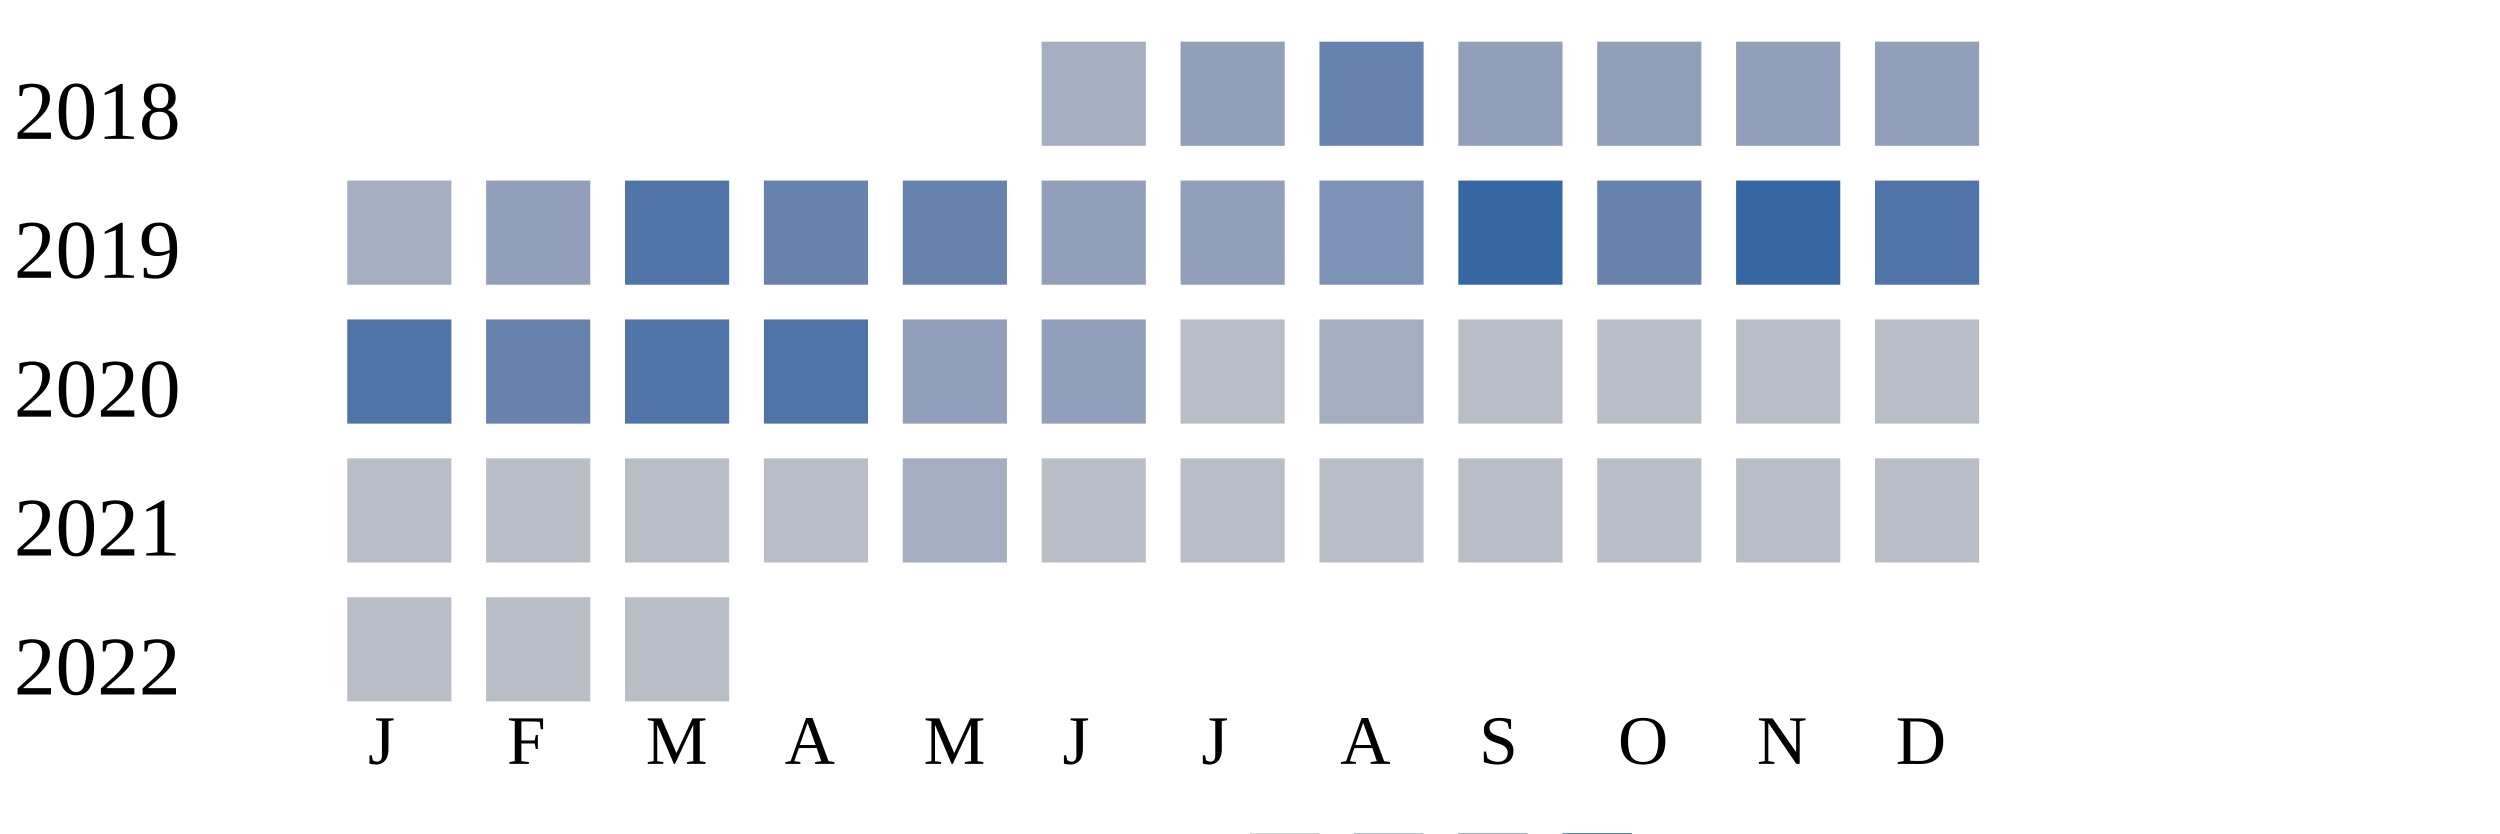
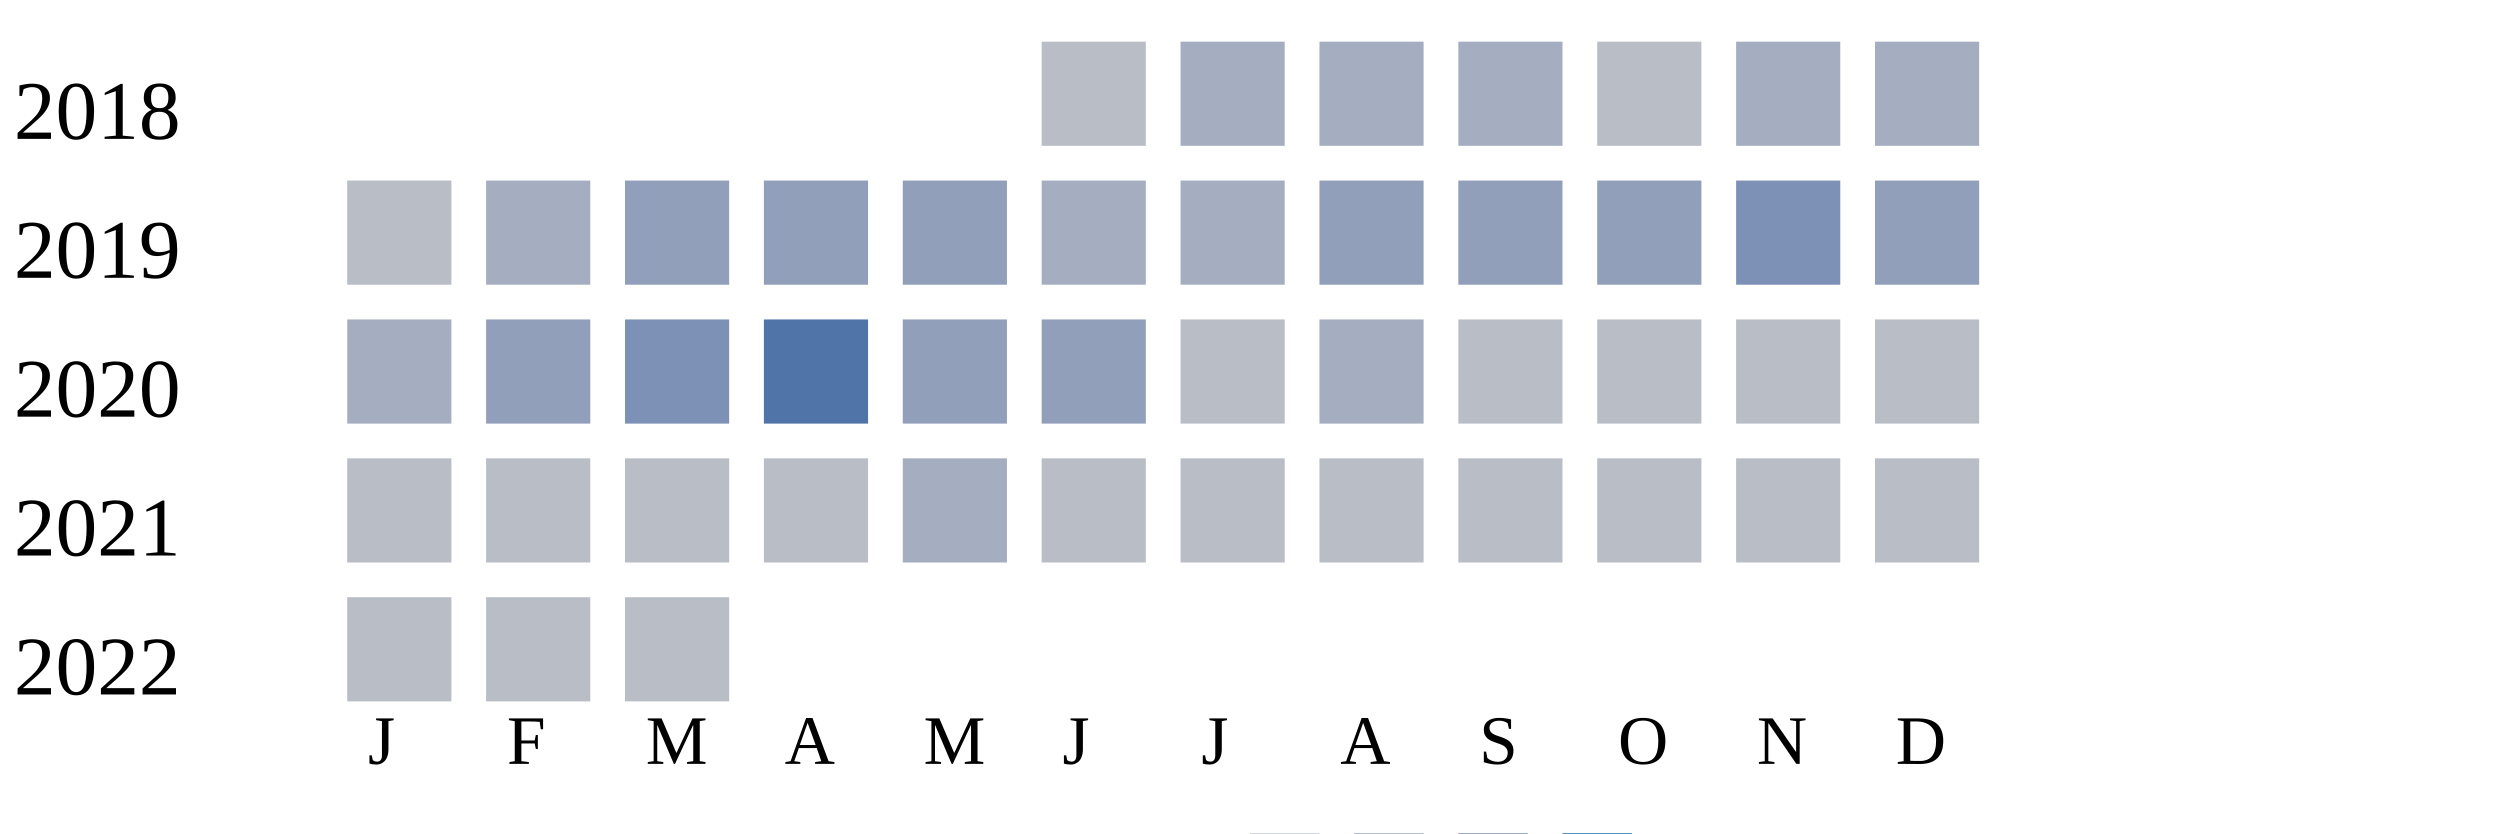
<svg xmlns="http://www.w3.org/2000/svg" width="360" height="120">
  <g transform="translate(0 0)">
    <text x="2" y="20">2018</text>
-     <rect x="150" y="6" width="15" height="15" fill="#a5aec0" />
-     <rect x="170" y="6" width="15" height="15" fill="#919fba" />
-     <rect x="190" y="6" width="15" height="15" fill="#6882ae" />
-     <rect x="210" y="6" width="15" height="15" fill="#919fba" />
-     <rect x="230" y="6" width="15" height="15" fill="#919fba" />
-     <rect x="250" y="6" width="15" height="15" fill="#919fba" />
-     <rect x="270" y="6" width="15" height="15" fill="#919fba" />
+     <rect x="150" y="6" width="15" height="15" fill="#b9bdc6" />
+     <rect x="170" y="6" width="15" height="15" fill="#a5aec0" />
+     <rect x="190" y="6" width="15" height="15" fill="#a5aec0" />
+     <rect x="210" y="6" width="15" height="15" fill="#a5aec0" />
+     <rect x="230" y="6" width="15" height="15" fill="#b9bdc6" />
+     <rect x="250" y="6" width="15" height="15" fill="#a5aec0" />
+     <rect x="270" y="6" width="15" height="15" fill="#a5aec0" />
  </g>
  <g transform="translate(0 20)">
    <text x="2" y="20">2019</text>
-     <rect x="50" y="6" width="15" height="15" fill="#a5aec0" />
-     <rect x="70" y="6" width="15" height="15" fill="#919fba" />
-     <rect x="90" y="6" width="15" height="15" fill="#5174a8" />
-     <rect x="110" y="6" width="15" height="15" fill="#6882ae" />
-     <rect x="130" y="6" width="15" height="15" fill="#6882ae" />
-     <rect x="150" y="6" width="15" height="15" fill="#919fba" />
-     <rect x="170" y="6" width="15" height="15" fill="#919fba" />
-     <rect x="190" y="6" width="15" height="15" fill="#7d90b5" />
-     <rect x="210" y="6" width="15" height="15" fill="#3667a2" />
-     <rect x="230" y="6" width="15" height="15" fill="#6882ae" />
-     <rect x="250" y="6" width="15" height="15" fill="#3667a2" />
-     <rect x="270" y="6" width="15" height="15" fill="#5174a8" />
+     <rect x="50" y="6" width="15" height="15" fill="#b9bdc6" />
+     <rect x="70" y="6" width="15" height="15" fill="#a5aec0" />
+     <rect x="90" y="6" width="15" height="15" fill="#919fba" />
+     <rect x="110" y="6" width="15" height="15" fill="#919fba" />
+     <rect x="130" y="6" width="15" height="15" fill="#919fba" />
+     <rect x="150" y="6" width="15" height="15" fill="#a5aec0" />
+     <rect x="170" y="6" width="15" height="15" fill="#a5aec0" />
+     <rect x="190" y="6" width="15" height="15" fill="#919fba" />
+     <rect x="210" y="6" width="15" height="15" fill="#919fba" />
+     <rect x="230" y="6" width="15" height="15" fill="#919fba" />
+     <rect x="250" y="6" width="15" height="15" fill="#7d90b5" />
+     <rect x="270" y="6" width="15" height="15" fill="#919fba" />
  </g>
  <g transform="translate(0 40)">
    <text x="2" y="20">2020</text>
-     <rect x="50" y="6" width="15" height="15" fill="#5174a8" />
-     <rect x="70" y="6" width="15" height="15" fill="#6882ae" />
-     <rect x="90" y="6" width="15" height="15" fill="#5174a8" />
+     <rect x="50" y="6" width="15" height="15" fill="#a5aec0" />
+     <rect x="70" y="6" width="15" height="15" fill="#919fba" />
+     <rect x="90" y="6" width="15" height="15" fill="#7d90b5" />
    <rect x="110" y="6" width="15" height="15" fill="#5174a8" />
    <rect x="130" y="6" width="15" height="15" fill="#919fba" />
    <rect x="150" y="6" width="15" height="15" fill="#919fba" />
    <rect x="170" y="6" width="15" height="15" fill="#b9bdc6" />
    <rect x="190" y="6" width="15" height="15" fill="#a5aec0" />
    <rect x="210" y="6" width="15" height="15" fill="#b9bdc6" />
    <rect x="230" y="6" width="15" height="15" fill="#b9bdc6" />
    <rect x="250" y="6" width="15" height="15" fill="#b9bdc6" />
    <rect x="270" y="6" width="15" height="15" fill="#b9bdc6" />
  </g>
  <g transform="translate(0 60)">
    <text x="2" y="20">2021</text>
    <rect x="50" y="6" width="15" height="15" fill="#b9bdc6" />
    <rect x="70" y="6" width="15" height="15" fill="#b9bdc6" />
    <rect x="90" y="6" width="15" height="15" fill="#b9bdc6" />
    <rect x="110" y="6" width="15" height="15" fill="#b9bdc6" />
    <rect x="130" y="6" width="15" height="15" fill="#a5aec0" />
    <rect x="150" y="6" width="15" height="15" fill="#b9bdc6" />
    <rect x="170" y="6" width="15" height="15" fill="#b9bdc6" />
    <rect x="190" y="6" width="15" height="15" fill="#b9bdc6" />
    <rect x="210" y="6" width="15" height="15" fill="#b9bdc6" />
    <rect x="230" y="6" width="15" height="15" fill="#b9bdc6" />
    <rect x="250" y="6" width="15" height="15" fill="#b9bdc6" />
    <rect x="270" y="6" width="15" height="15" fill="#b9bdc6" />
  </g>
  <g transform="translate(0 80)">
    <text x="2" y="20">2022</text>
    <rect x="50" y="6" width="15" height="15" fill="#b9bdc6" />
    <rect x="70" y="6" width="15" height="15" fill="#b9bdc6" />
    <rect x="90" y="6" width="15" height="15" fill="#b9bdc6" />
  </g>
  <text style="font-size: 10px; text-align: center" x="53" y="110">J</text>
  <text style="font-size: 10px; text-align: center" x="73" y="110">F</text>
  <text style="font-size: 10px; text-align: center" x="93" y="110">M</text>
  <text style="font-size: 10px; text-align: center" x="113" y="110">A</text>
  <text style="font-size: 10px; text-align: center" x="133" y="110">M</text>
  <text style="font-size: 10px; text-align: center" x="153" y="110">J</text>
  <text style="font-size: 10px; text-align: center" x="173" y="110">J</text>
  <text style="font-size: 10px; text-align: center" x="193" y="110">A</text>
  <text style="font-size: 10px; text-align: center" x="213" y="110">S</text>
  <text style="font-size: 10px; text-align: center" x="233" y="110">O</text>
  <text style="font-size: 10px; text-align: center" x="253" y="110">N</text>
  <text style="font-size: 10px; text-align: center" x="273" y="110">D</text>
  <text style="font-size: 10px;" x="155" y="129">Less</text>
  <rect fill="#b9bdc6" width="10" height="10" x="180" y="120" />
  <rect fill="#919fba" width="10" height="10" x="195" y="120" />
  <rect fill="#6882ae" width="10" height="10" x="210" y="120" />
  <rect fill="#005a9c" width="10" height="10" x="225" y="120" />
  <text x="240" y="129" style="font-size: 10px;">More</text>
</svg>
